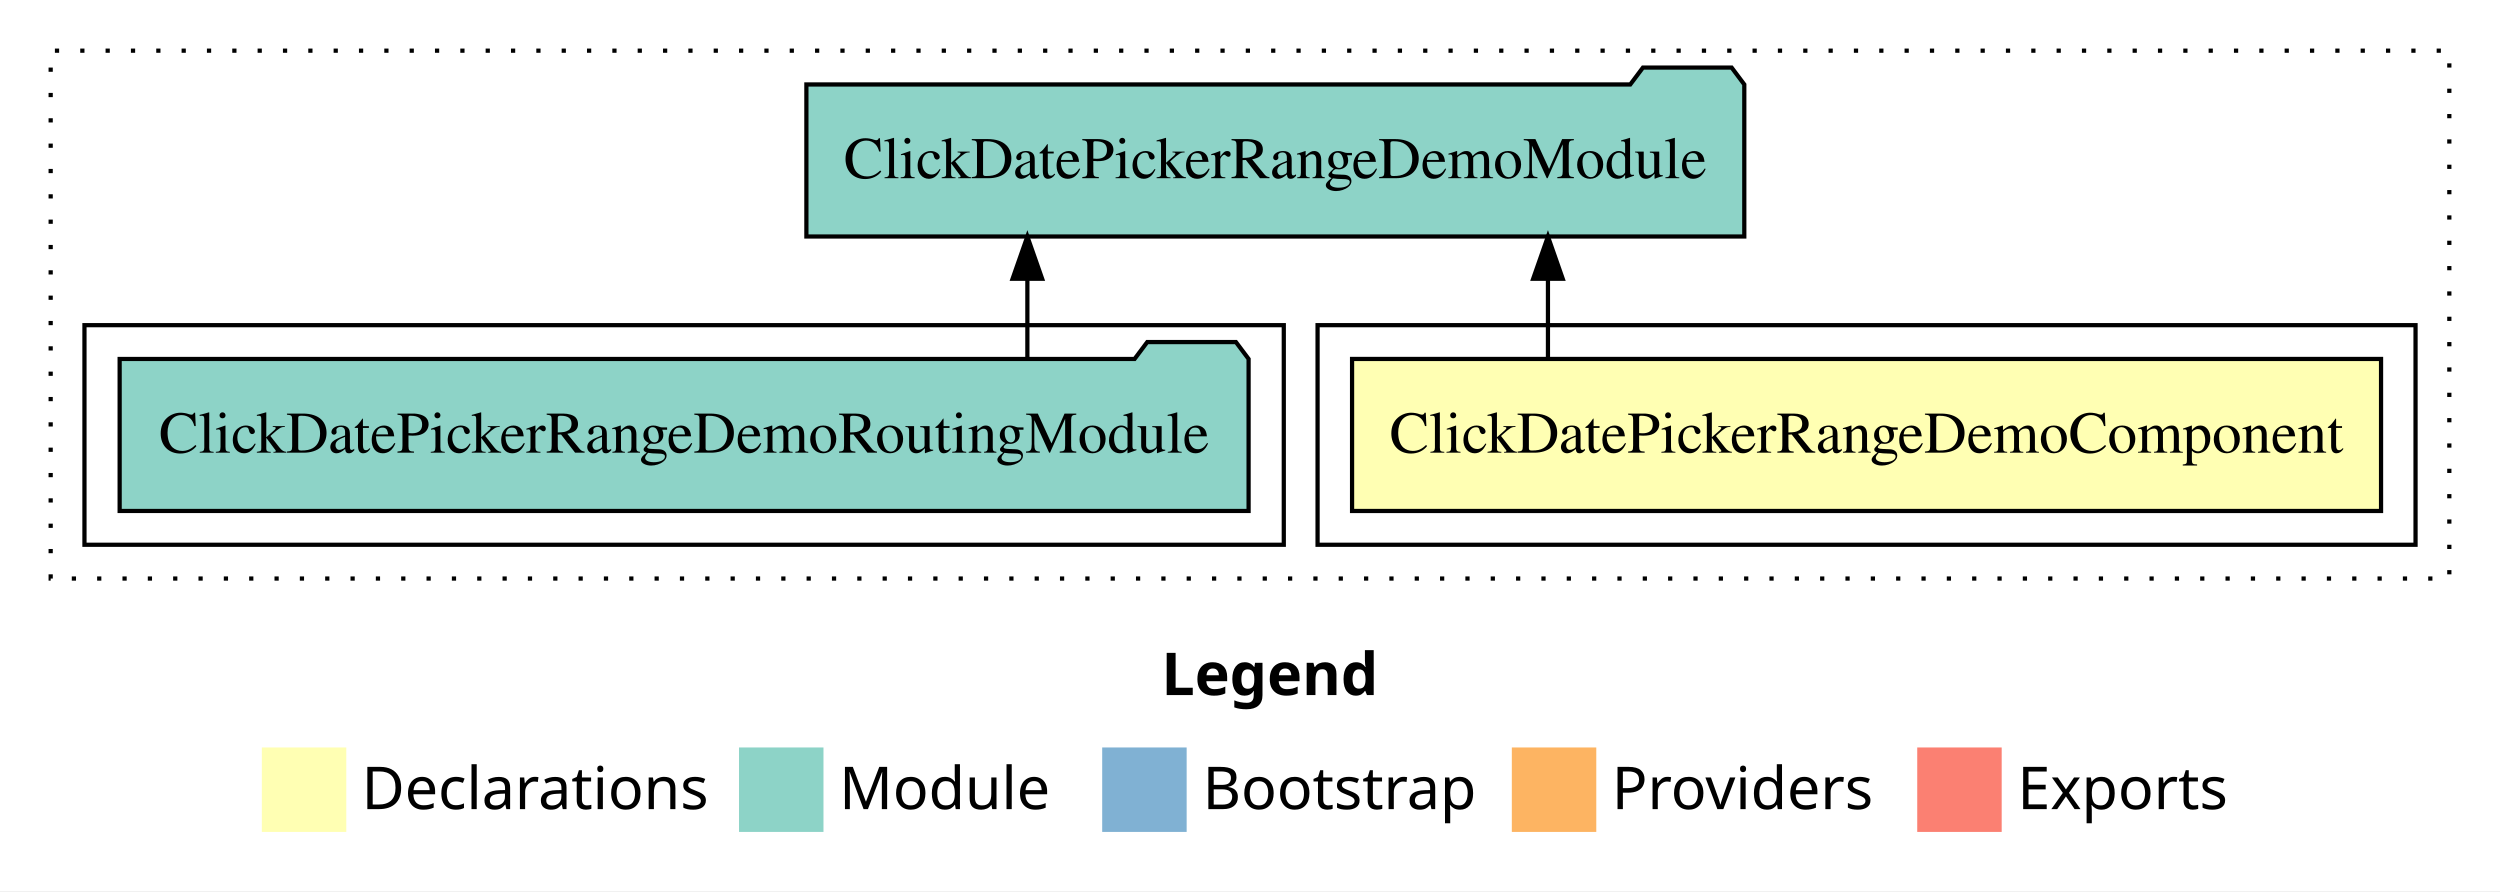
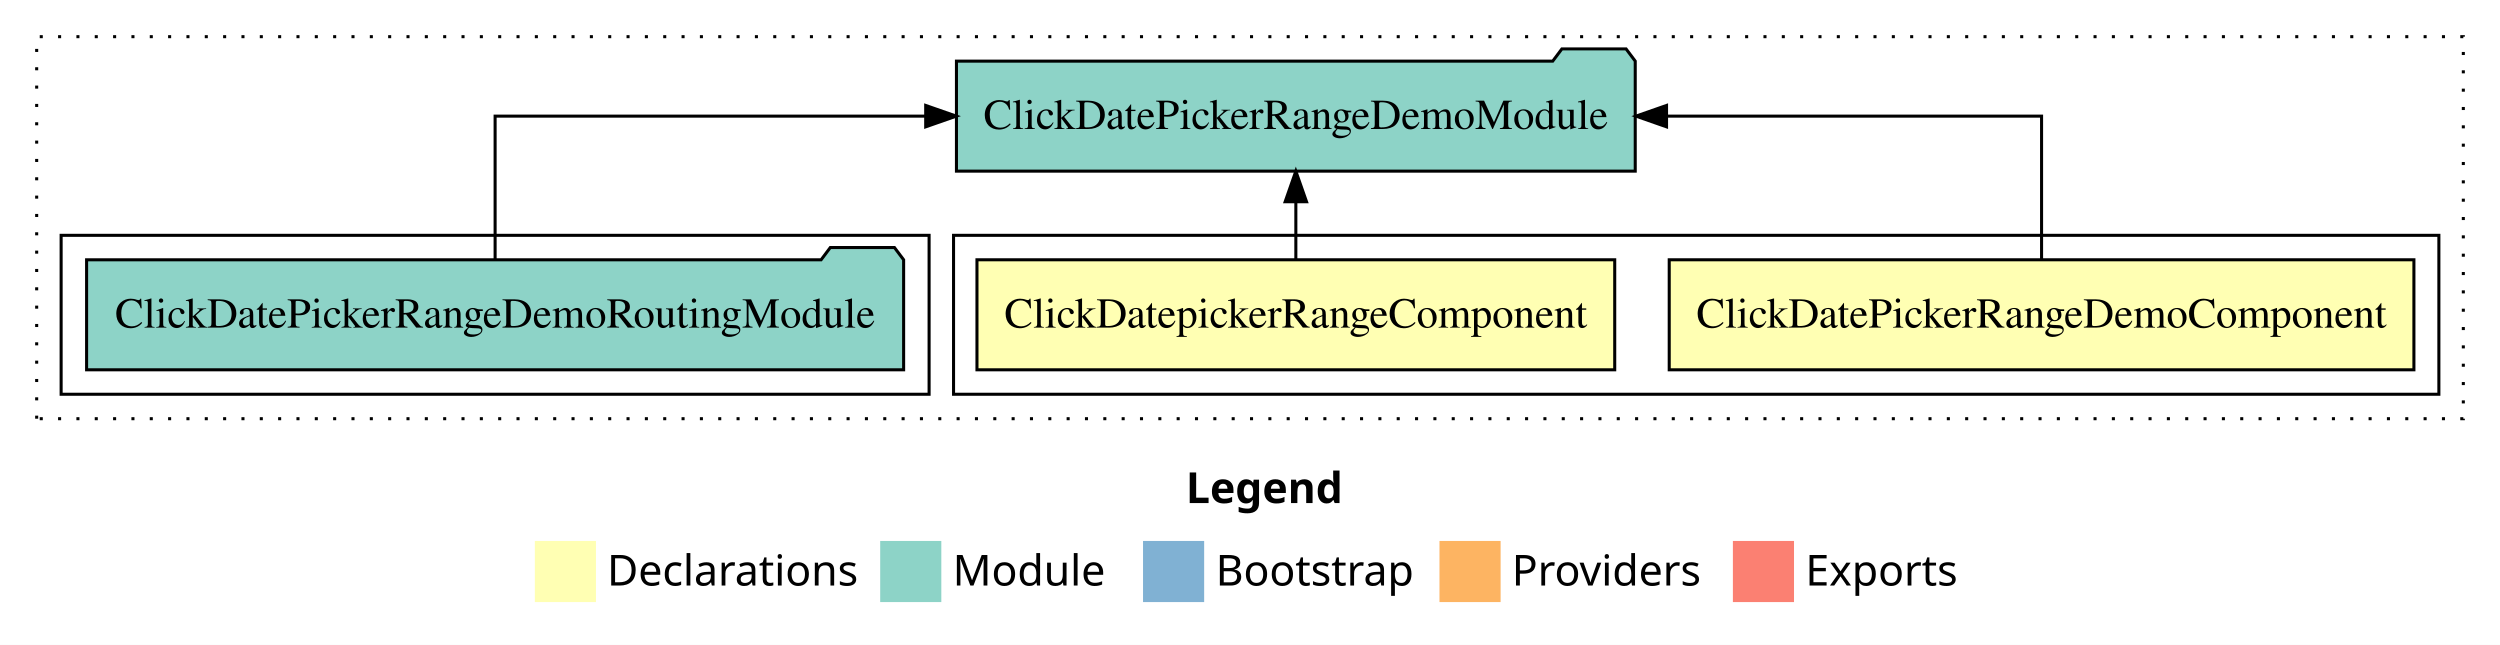
- <svg xmlns="http://www.w3.org/2000/svg" width="592pt" height="211pt" viewBox="0.00 0.00 592.00 211.00">
+ <svg xmlns="http://www.w3.org/2000/svg" width="818pt" height="211pt" viewBox="0.00 0.00 818.00 211.00">
  <g id="graph0" class="graph" transform="scale(1 1) rotate(0) translate(4 207)">
-     <polygon fill="#ffffff" stroke="transparent" points="-4,4 -4,-207 588,-207 588,4 -4,4" />
-     <text text-anchor="start" x="271.009" y="-42.4" font-family="sans-serif" font-weight="bold" font-size="14.00" fill="#000000">Legend</text>
-     <polygon fill="#ffffb3" stroke="transparent" points="58,-10 58,-30 78,-30 78,-10 58,-10" />
-     <text text-anchor="start" x="81.629" y="-15.4" font-family="sans-serif" font-size="14.00" fill="#000000">  Declarations</text>
-     <polygon fill="#8dd3c7" stroke="transparent" points="171,-10 171,-30 191,-30 191,-10 171,-10" />
-     <text text-anchor="start" x="194.725" y="-15.4" font-family="sans-serif" font-size="14.00" fill="#000000">  Module</text>
-     <polygon fill="#80b1d3" stroke="transparent" points="257,-10 257,-30 277,-30 277,-10 257,-10" />
-     <text text-anchor="start" x="280.781" y="-15.4" font-family="sans-serif" font-size="14.00" fill="#000000">  Bootstrap</text>
-     <polygon fill="#fdb462" stroke="transparent" points="354,-10 354,-30 374,-30 374,-10 354,-10" />
-     <text text-anchor="start" x="377.673" y="-15.4" font-family="sans-serif" font-size="14.00" fill="#000000">  Providers</text>
-     <polygon fill="#fb8072" stroke="transparent" points="450,-10 450,-30 470,-30 470,-10 450,-10" />
-     <text text-anchor="start" x="473.726" y="-15.4" font-family="sans-serif" font-size="14.00" fill="#000000">  Exports</text>
+     <polygon fill="#ffffff" stroke="transparent" points="-4,4 -4,-207 814,-207 814,4 -4,4" />
+     <text text-anchor="start" x="384.009" y="-42.4" font-family="sans-serif" font-weight="bold" font-size="14.00" fill="#000000">Legend</text>
+     <polygon fill="#ffffb3" stroke="transparent" points="171,-10 171,-30 191,-30 191,-10 171,-10" />
+     <text text-anchor="start" x="194.629" y="-15.4" font-family="sans-serif" font-size="14.00" fill="#000000">  Declarations</text>
+     <polygon fill="#8dd3c7" stroke="transparent" points="284,-10 284,-30 304,-30 304,-10 284,-10" />
+     <text text-anchor="start" x="307.725" y="-15.4" font-family="sans-serif" font-size="14.00" fill="#000000">  Module</text>
+     <polygon fill="#80b1d3" stroke="transparent" points="370,-10 370,-30 390,-30 390,-10 370,-10" />
+     <text text-anchor="start" x="393.781" y="-15.4" font-family="sans-serif" font-size="14.00" fill="#000000">  Bootstrap</text>
+     <polygon fill="#fdb462" stroke="transparent" points="467,-10 467,-30 487,-30 487,-10 467,-10" />
+     <text text-anchor="start" x="490.673" y="-15.4" font-family="sans-serif" font-size="14.00" fill="#000000">  Providers</text>
+     <polygon fill="#fb8072" stroke="transparent" points="563,-10 563,-30 583,-30 583,-10 563,-10" />
+     <text text-anchor="start" x="586.726" y="-15.4" font-family="sans-serif" font-size="14.00" fill="#000000">  Exports</text>
    <g id="clust1" class="cluster">
-       <polygon fill="none" stroke="#000000" stroke-dasharray="1,5" points="8,-70 8,-195 576,-195 576,-70 8,-70" />
+       <polygon fill="none" stroke="#000000" stroke-dasharray="1,5" points="8,-70 8,-195 802,-195 802,-70 8,-70" />
    </g>
    <g id="clust2" class="cluster">
-       <polygon fill="none" stroke="#000000" points="308,-78 308,-130 568,-130 568,-78 308,-78" />
+       <polygon fill="none" stroke="#000000" points="308,-78 308,-130 794,-130 794,-78 308,-78" />
    </g>
-     <g id="clust4" class="cluster">
+     <g id="clust5" class="cluster">
      <polygon fill="none" stroke="#000000" points="16,-78 16,-130 300,-130 300,-78 16,-78" />
    </g>
    <g id="node1" class="node">
-       <polygon fill="#ffffb3" stroke="#000000" points="559.832,-122 316.168,-122 316.168,-86 559.832,-86 559.832,-122" />
-       <text text-anchor="middle" x="438" y="-99.8" font-family="Times,serif" font-size="14.00" fill="#000000">ClickDatePickerRangeDemoComponent</text>
+       <polygon fill="#ffffb3" stroke="#000000" points="785.832,-122 542.168,-122 542.168,-86 785.832,-86 785.832,-122" />
+       <text text-anchor="middle" x="664" y="-99.8" font-family="Times,serif" font-size="14.00" fill="#000000">ClickDatePickerRangeDemoComponent</text>
+     </g>
+     <g id="node3" class="node">
+       <polygon fill="#8dd3c7" stroke="#000000" points="531.049,-187 528.049,-191 507.049,-191 504.049,-187 308.951,-187 308.951,-151 531.049,-151 531.049,-187" />
+       <text text-anchor="middle" x="420" y="-164.8" font-family="Times,serif" font-size="14.00" fill="#000000">ClickDatePickerRangeDemoModule</text>
+     </g>
+     <g id="edge1" class="edge">
+       <path fill="none" stroke="#000000" d="M664,-122.106C664,-141.339 664,-169 664,-169 664,-169 541.29,-169 541.29,-169" />
+       <polygon fill="#000000" stroke="#000000" points="541.29,-165.5 531.29,-169 541.29,-172.5 541.29,-165.5" />
    </g>
    <g id="node2" class="node">
-       <polygon fill="#8dd3c7" stroke="#000000" points="409.049,-187 406.049,-191 385.049,-191 382.049,-187 186.951,-187 186.951,-151 409.049,-151 409.049,-187" />
-       <text text-anchor="middle" x="298" y="-164.8" font-family="Times,serif" font-size="14.00" fill="#000000">ClickDatePickerRangeDemoModule</text>
+       <polygon fill="#ffffb3" stroke="#000000" points="524.337,-122 315.663,-122 315.663,-86 524.337,-86 524.337,-122" />
+       <text text-anchor="middle" x="420" y="-99.8" font-family="Times,serif" font-size="14.00" fill="#000000">ClickDatepickerRangeComponent</text>
    </g>
-     <g id="edge1" class="edge">
-       <path fill="none" stroke="#000000" d="M362.554,-122.106C362.554,-122.106 362.554,-140.991 362.554,-140.991" />
-       <polygon fill="#000000" stroke="#000000" points="359.054,-140.991 362.554,-150.991 366.054,-140.991 359.054,-140.991" />
+     <g id="edge2" class="edge">
+       <path fill="none" stroke="#000000" d="M420,-122.106C420,-122.106 420,-140.991 420,-140.991" />
+       <polygon fill="#000000" stroke="#000000" points="416.5,-140.991 420,-150.991 423.5,-140.991 416.5,-140.991" />
    </g>
-     <g id="node3" class="node">
+     <g id="node4" class="node">
      <polygon fill="#8dd3c7" stroke="#000000" points="291.667,-122 288.667,-126 267.667,-126 264.667,-122 24.333,-122 24.333,-86 291.667,-86 291.667,-122" />
      <text text-anchor="middle" x="158" y="-99.8" font-family="Times,serif" font-size="14.00" fill="#000000">ClickDatePickerRangeDemoRoutingModule</text>
    </g>
-     <g id="edge2" class="edge">
-       <path fill="none" stroke="#000000" d="M239.28,-122.106C239.28,-122.106 239.28,-140.991 239.28,-140.991" />
-       <polygon fill="#000000" stroke="#000000" points="235.78,-140.991 239.28,-150.991 242.78,-140.991 235.78,-140.991" />
+     <g id="edge3" class="edge">
+       <path fill="none" stroke="#000000" d="M158,-122.106C158,-141.339 158,-169 158,-169 158,-169 298.888,-169 298.888,-169" />
+       <polygon fill="#000000" stroke="#000000" points="298.888,-172.5 308.888,-169 298.888,-165.5 298.888,-172.5" />
    </g>
  </g>
</svg>
